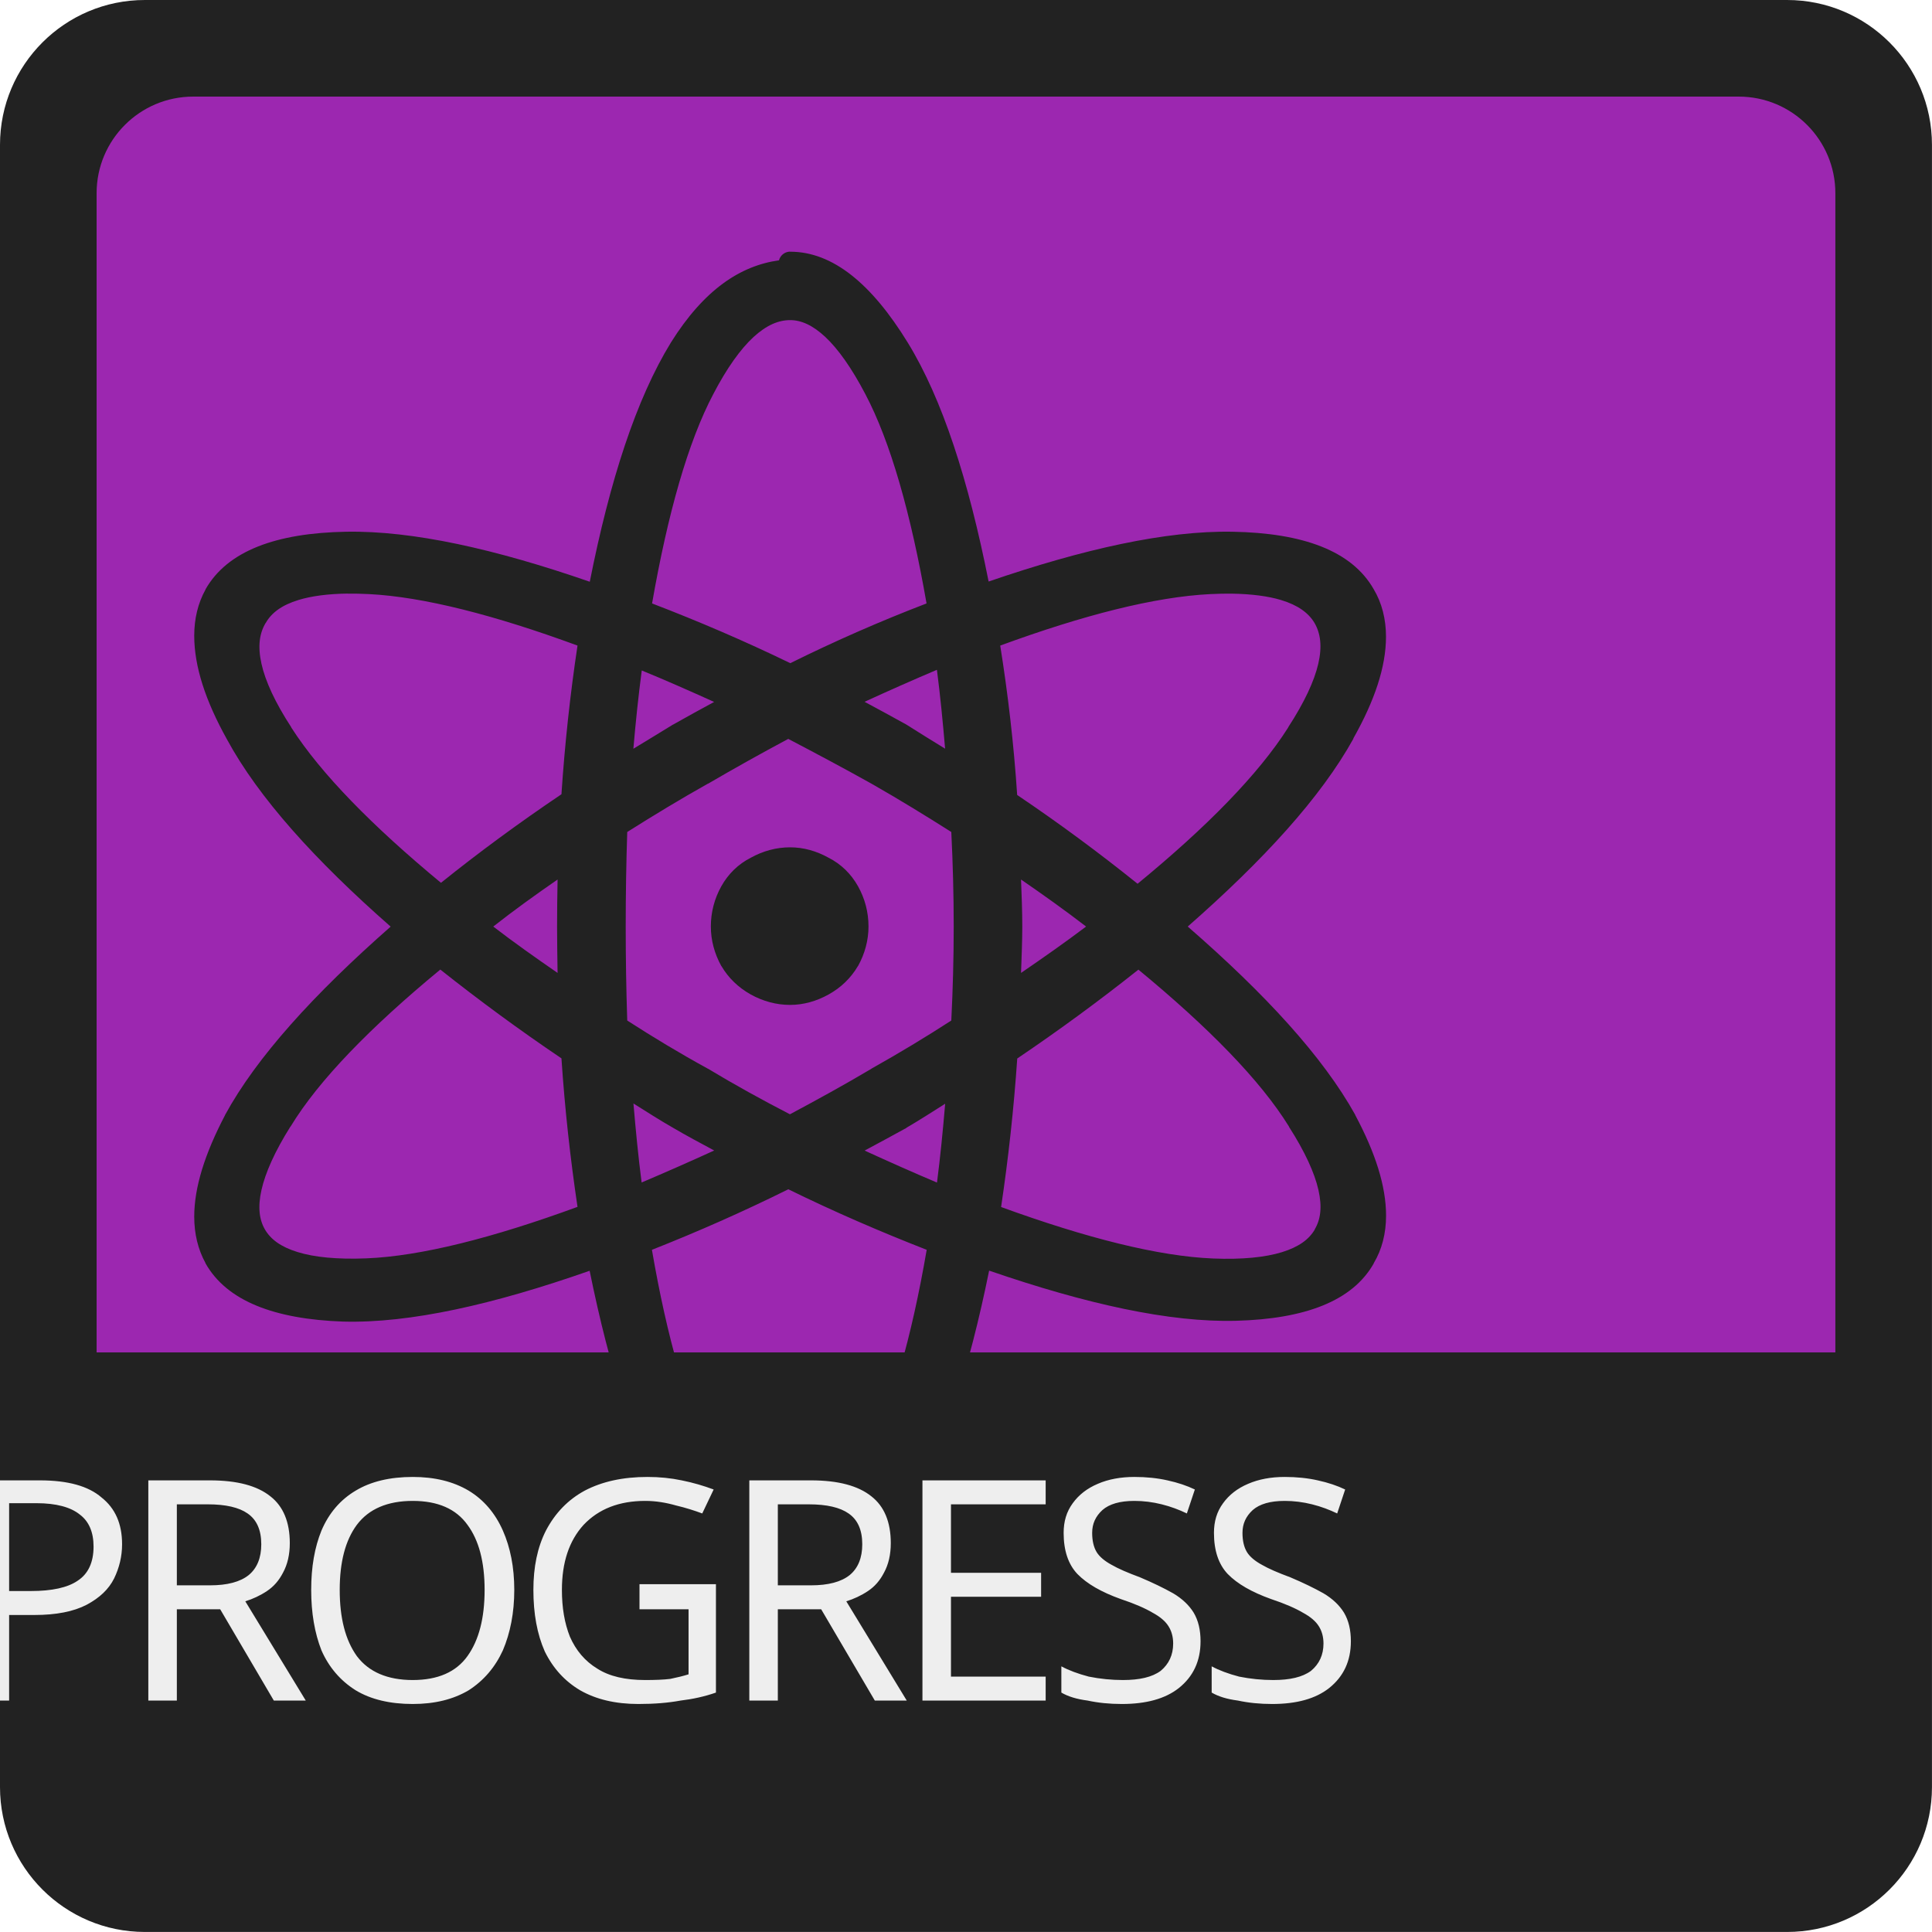
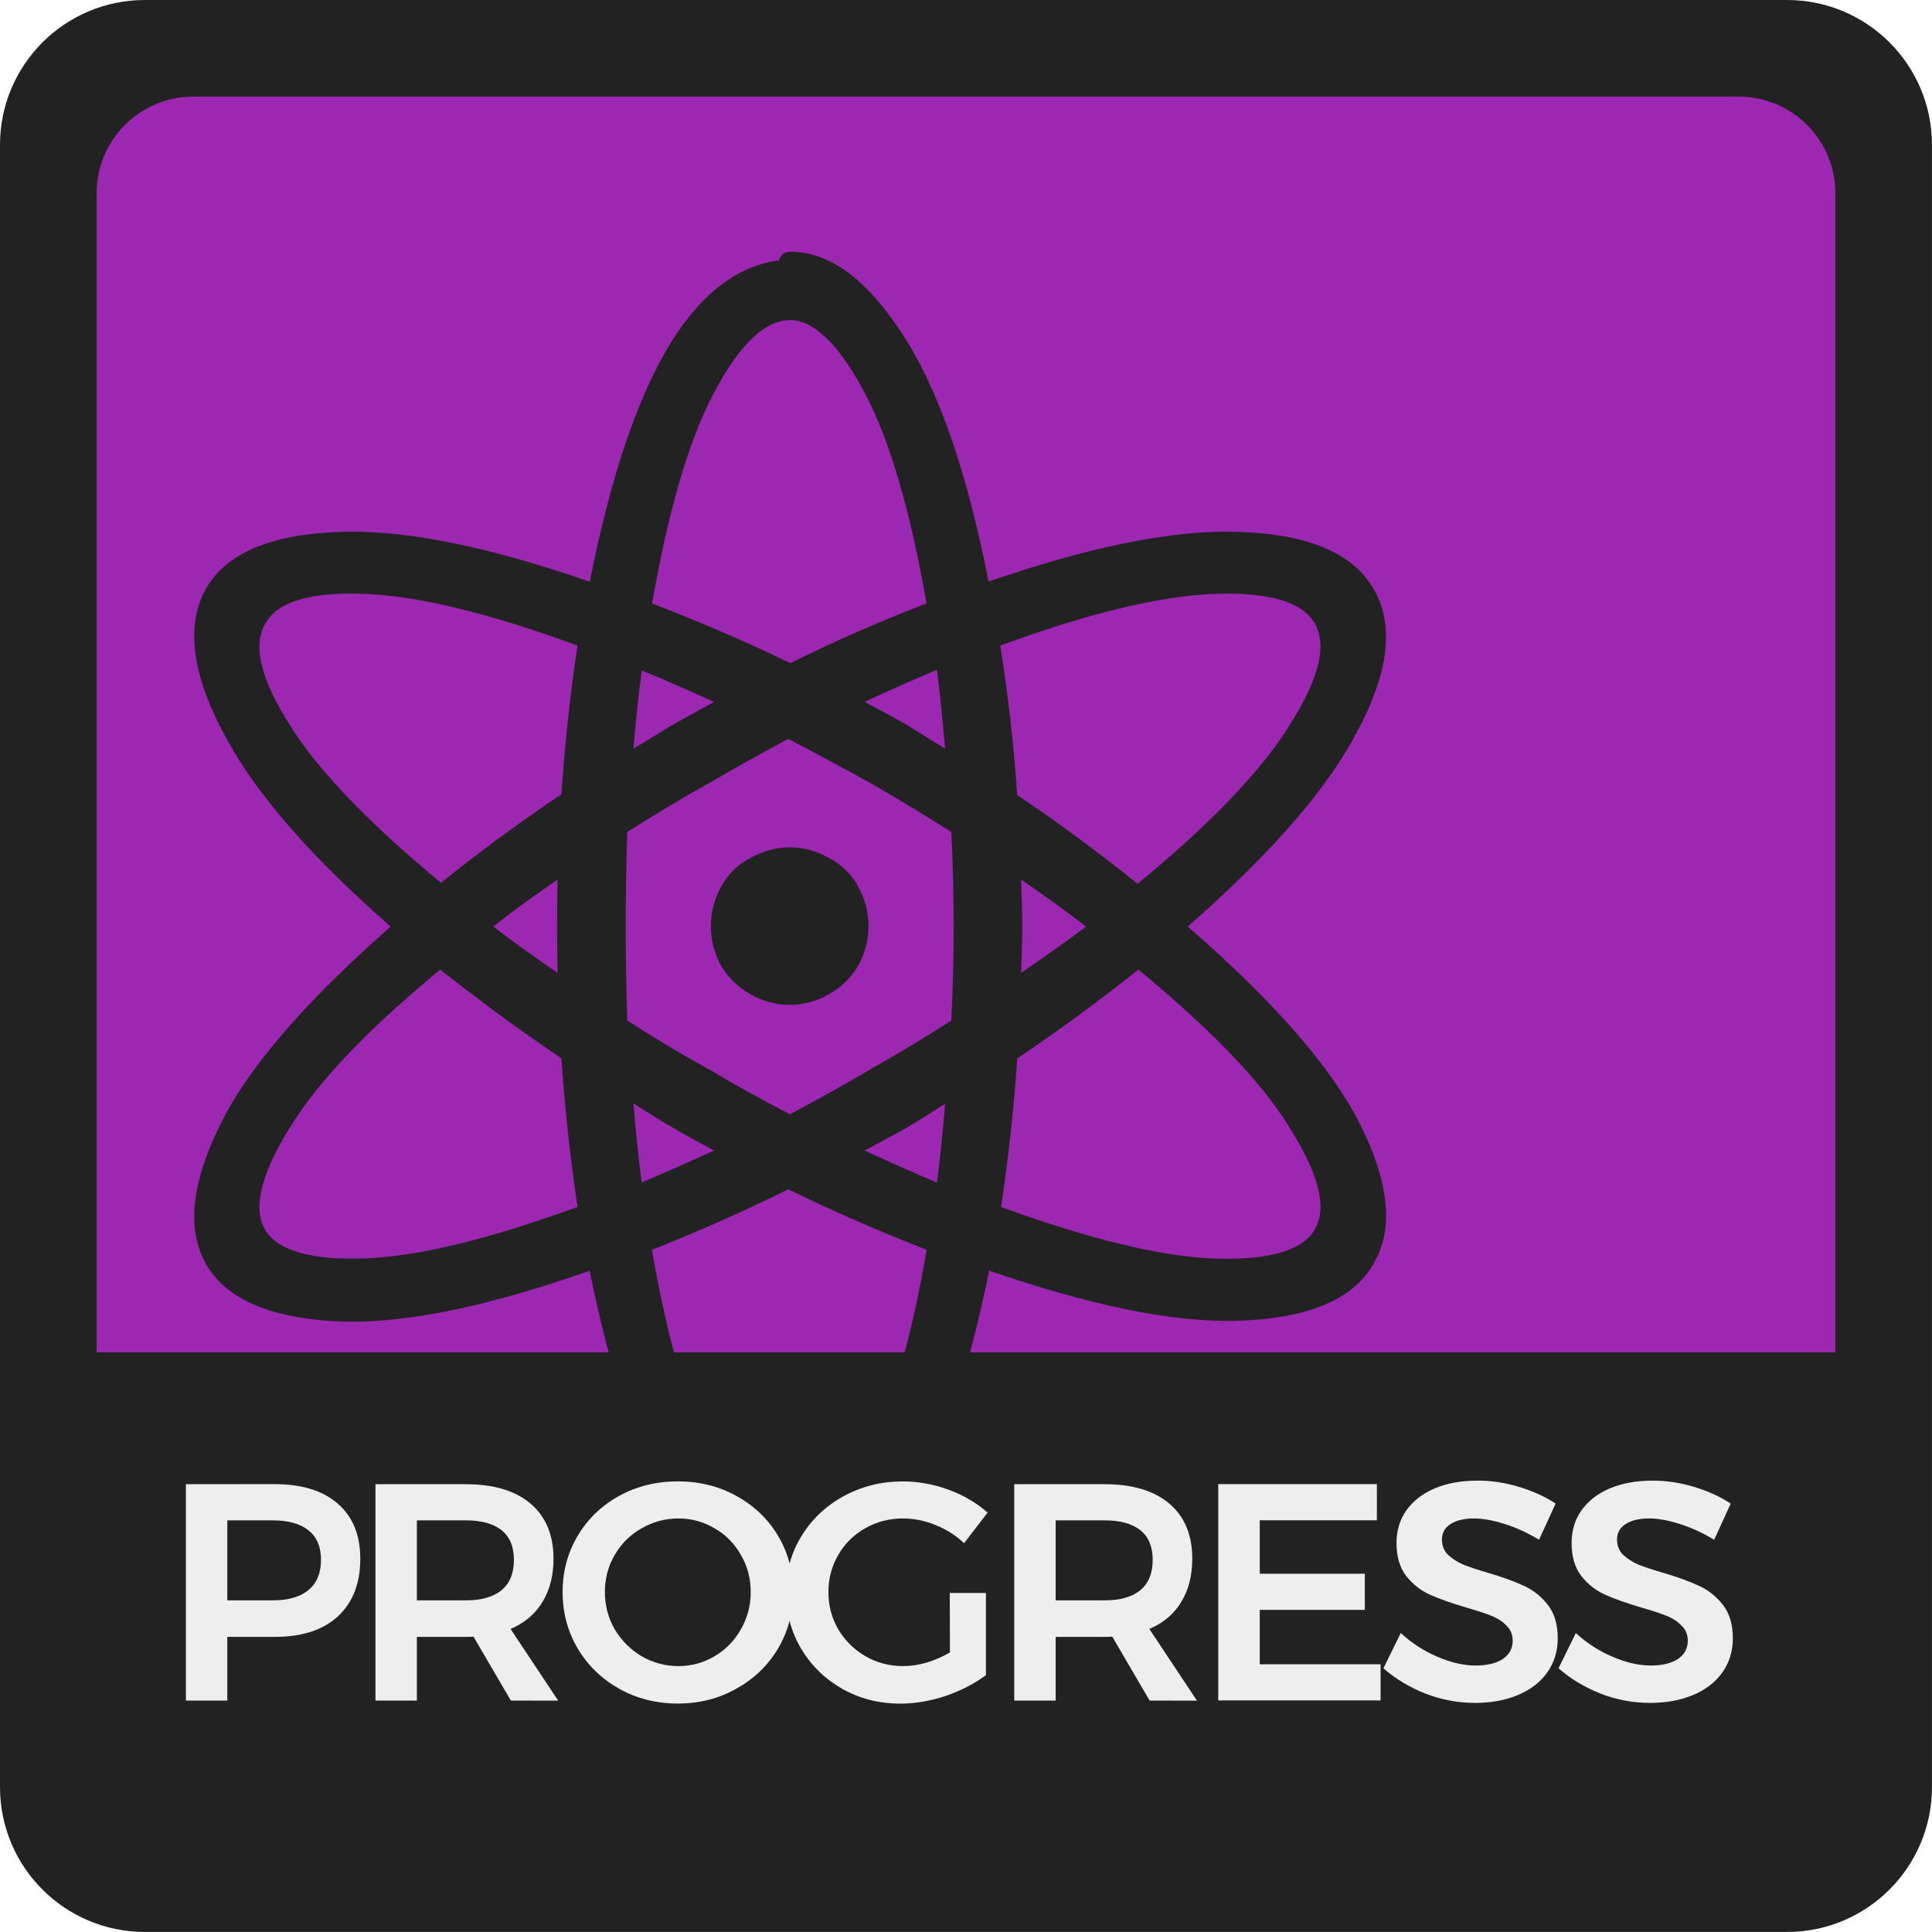
<svg xmlns="http://www.w3.org/2000/svg" width="200" height="200" viewBox="0 0 52.917 52.917" version="1.1" id="svg8">
  <defs id="defs2" />
  <g id="layer1" transform="translate(-5.291665,48.54143)">
    <g id="g5584" transform="matrix(2,0,0,2,5.291665,-48.54143)" style="stroke-width:0.5">
      <g id="g5375" style="stroke-width:0.5">
        <rect y="-1.110223e-16" x="0" height="26.458" width="26.458" id="rect5363" style="opacity:1;fill:#222222;fill-opacity:1;fill-rule:nonzero;stroke:none;stroke-width:0.25;stroke-linecap:butt;stroke-linejoin:round;stroke-miterlimit:4;stroke-dasharray:none;stroke-dashoffset:0;stroke-opacity:0.909;paint-order:normal" rx="1.984" ry="1.984" />
        <rect style="opacity:1;fill:#9c27b0;fill-opacity:1;fill-rule:nonzero;stroke:none;stroke-width:0.25;stroke-linecap:butt;stroke-linejoin:round;stroke-miterlimit:4;stroke-dasharray:none;stroke-dashoffset:0;stroke-opacity:0.909;paint-order:normal" id="rect5365" width="23.812" height="23.812" x="1.323" y="1.323" rx="1.323" ry="1.323" />
        <path id="text5407" d="m 10.805,3.447 a 0.159,0.159 0 0 0 -0.136,0.115 0.159,0.159 0 0 0 0,0.003 C 10.141,3.638 9.642,3.965 9.188,4.691 8.712,5.466 8.352,6.58 8.077,7.967 6.781,7.518 5.653,7.266 4.741,7.282 3.782,7.299 3.115,7.544 2.815,8.07 a 0.159,0.159 0 0 0 0,0.003 C 2.711,8.26 2.66,8.473 2.66,8.707 c 0,0.421 0.155,0.892 0.448,1.418 0.433,0.8 1.208,1.657 2.242,2.565 -1.051,0.924 -1.836,1.787 -2.268,2.58 a 0.159,0.159 0 0 0 0,0.002 c -0.275,0.525 -0.422,0.986 -0.422,1.39 0,0.234 0.051,0.447 0.154,0.635 a 0.159,0.159 0 0 0 0,0.003 c 0.291,0.517 0.944,0.766 1.886,0.799 a 0.159,0.159 0 0 0 0.003,0 c 0.914,0.024 2.054,-0.234 3.372,-0.696 0.274,1.348 0.623,2.453 1.087,3.236 a 0.159,0.159 0 0 0 0,0.002 c 0.5,0.826 1.051,1.282 1.659,1.282 0.601,0 1.143,-0.457 1.635,-1.282 a 0.159,0.159 0 0 0 0,-0.002 c 0.464,-0.784 0.816,-1.888 1.09,-3.238 1.33,0.458 2.473,0.711 3.381,0.687 0.941,-0.025 1.594,-0.269 1.886,-0.785 v -0.003 c 0.113,-0.189 0.169,-0.41 0.169,-0.652 0,-0.404 -0.146,-0.86 -0.422,-1.377 a 0.159,0.159 0 0 0 0,-0.003 c -0.443,-0.797 -1.234,-1.657 -2.294,-2.579 1.036,-0.909 1.823,-1.768 2.27,-2.575 h -0.003 c 0.292,-0.518 0.448,-0.98 0.448,-1.394 0,-0.242 -0.056,-0.463 -0.169,-0.652 C 18.512,7.543 17.844,7.299 16.878,7.282 15.967,7.266 14.838,7.518 13.539,7.964 13.264,6.579 12.907,5.466 12.431,4.691 11.939,3.89 11.406,3.447 10.821,3.447 a 0.159,0.159 0 0 0 -0.016,0 z m 0.016,0.937 c 0.15,0 0.308,0.068 0.483,0.232 0.175,0.164 0.36,0.425 0.546,0.78 0.346,0.655 0.624,1.638 0.839,2.868 C 12.063,8.504 11.441,8.776 10.823,9.082 10.19,8.775 9.558,8.505 8.93,8.264 9.145,7.033 9.423,6.051 9.769,5.396 9.954,5.041 10.141,4.78 10.319,4.616 10.498,4.452 10.661,4.384 10.821,4.384 Z M 4.764,8.13 c 0.091,-0.001 0.187,6.346e-4 0.289,0.006 0.747,0.038 1.718,0.287 2.856,0.705 C 7.809,9.506 7.735,10.185 7.689,10.877 7.109,11.268 6.559,11.672 6.039,12.09 5.101,11.314 4.396,10.597 3.989,9.963 a 0.159,0.159 0 0 0 0,-0.003 C 3.768,9.621 3.634,9.329 3.581,9.091 3.528,8.853 3.552,8.676 3.637,8.533 a 0.159,0.159 0 0 0 0.003,-0.003 c 0.078,-0.137 0.217,-0.243 0.45,-0.314 0.175,-0.053 0.401,-0.084 0.674,-0.087 z m 12.103,0 c 0.273,0.004 0.499,0.034 0.676,0.087 0.234,0.071 0.377,0.177 0.459,0.314 0.082,0.142 0.107,0.319 0.052,0.558 -0.055,0.239 -0.192,0.532 -0.413,0.872 a 0.159,0.159 0 0 0 0,0.003 c -0.407,0.641 -1.116,1.363 -2.062,2.139 -0.521,-0.419 -1.069,-0.825 -1.649,-1.216 -0.046,-0.698 -0.126,-1.38 -0.232,-2.046 1.138,-0.417 2.114,-0.667 2.878,-0.705 h 0.002 c 0.102,-0.005 0.198,-0.007 0.29,-0.006 z m -4.036,1.043 c 0.046,0.354 0.081,0.715 0.112,1.08 -0.176,-0.108 -0.351,-0.216 -0.527,-0.328 a 0.159,0.159 0 0 0 -0.007,-0.004 C 12.215,9.812 12.028,9.713 11.84,9.611 12.174,9.458 12.505,9.311 12.831,9.173 Z m -4.042,0.009 c 0.327,0.134 0.657,0.28 0.991,0.431 -0.186,0.101 -0.37,0.201 -0.56,0.309 a 0.159,0.159 0 0 0 -0.005,0.002 c -0.183,0.113 -0.362,0.221 -0.541,0.33 0.031,-0.364 0.069,-0.724 0.115,-1.073 z m 2.006,0.937 c 0.38,0.199 0.76,0.401 1.141,0.614 0.372,0.212 0.734,0.434 1.092,0.661 0.021,0.425 0.033,0.856 0.033,1.296 0,0.432 -0.012,0.861 -0.033,1.286 -0.35,0.226 -0.713,0.446 -1.092,0.658 a 0.159,0.159 0 0 0 -0.003,0.003 c -0.371,0.22 -0.744,0.425 -1.115,0.623 -0.383,-0.198 -0.757,-0.404 -1.12,-0.623 a 0.159,0.159 0 0 0 -0.007,-0.003 c -0.386,-0.212 -0.751,-0.432 -1.101,-0.658 -0.014,-0.425 -0.021,-0.854 -0.021,-1.286 0,-0.44 0.007,-0.87 0.021,-1.296 0.358,-0.226 0.724,-0.448 1.103,-0.661 a 0.159,0.159 0 0 0 0.003,0 c 0.363,-0.212 0.729,-0.416 1.099,-0.614 z m 0.025,1.485 c -0.189,0 -0.371,0.05 -0.539,0.143 -0.171,0.087 -0.308,0.221 -0.403,0.391 -0.094,0.169 -0.143,0.355 -0.143,0.55 0,0.189 0.05,0.373 0.143,0.541 a 0.159,0.159 0 0 0 0.003,0.003 c 0.095,0.162 0.232,0.293 0.4,0.387 0.168,0.093 0.35,0.143 0.539,0.143 0.182,0 0.361,-0.05 0.528,-0.143 0.169,-0.094 0.305,-0.225 0.4,-0.387 a 0.159,0.159 0 0 0 0.003,-0.003 c 0.093,-0.168 0.143,-0.352 0.143,-0.541 0,-0.196 -0.049,-0.381 -0.143,-0.55 -0.095,-0.17 -0.232,-0.304 -0.403,-0.391 -0.167,-0.093 -0.345,-0.143 -0.528,-0.143 z m -3.184,0.441 c -0.004,0.214 -0.007,0.426 -0.007,0.644 0,0.212 0.004,0.423 0.007,0.635 -0.303,-0.209 -0.6,-0.419 -0.881,-0.635 0.281,-0.221 0.577,-0.434 0.881,-0.644 z m 6.347,0 c 0.305,0.21 0.604,0.423 0.891,0.644 -0.286,0.216 -0.586,0.426 -0.891,0.635 0.007,-0.212 0.017,-0.423 0.017,-0.635 0,-0.217 -0.009,-0.43 -0.017,-0.644 z M 6.03,13.278 c 0.528,0.419 1.078,0.824 1.659,1.216 0.046,0.691 0.121,1.369 0.22,2.034 -1.161,0.425 -2.145,0.675 -2.891,0.705 C 4.619,17.249 4.303,17.218 4.073,17.146 3.843,17.075 3.706,16.971 3.628,16.837 3.551,16.704 3.528,16.531 3.581,16.296 3.634,16.06 3.764,15.768 3.977,15.429 a 0.159,0.159 0 0 0 0.003,-0.002 c 0.383,-0.631 1.09,-1.357 2.05,-2.149 z m 9.559,0 c 0.961,0.792 1.673,1.518 2.064,2.151 a 0.159,0.159 0 0 0 0,0.003 c 0.217,0.339 0.35,0.63 0.403,0.865 0.053,0.235 0.029,0.405 -0.051,0.539 a 0.159,0.159 0 0 0 0,0.003 c -0.078,0.134 -0.218,0.238 -0.448,0.309 -0.23,0.071 -0.546,0.103 -0.944,0.087 -0.747,-0.03 -1.735,-0.28 -2.903,-0.705 0.099,-0.665 0.174,-1.343 0.221,-2.034 0.58,-0.392 1.131,-0.797 1.658,-1.216 z m -6.914,1.834 c 0.179,0.112 0.356,0.227 0.546,0.335 0.184,0.108 0.372,0.208 0.56,0.309 -0.335,0.153 -0.667,0.299 -0.994,0.438 -0.046,-0.355 -0.081,-0.717 -0.112,-1.082 z m 4.269,0.003 c -0.031,0.365 -0.066,0.726 -0.112,1.08 -0.327,-0.138 -0.657,-0.285 -0.991,-0.438 0.188,-0.101 0.374,-0.201 0.57,-0.309 a 0.159,0.159 0 0 0 0.002,-0.003 c 0.183,-0.107 0.356,-0.219 0.532,-0.33 z m -2.148,1.172 c 0.628,0.308 1.26,0.581 1.895,0.829 -0.207,1.202 -0.482,2.172 -0.829,2.844 a 0.159,0.159 0 0 0 0,0.003 c -0.181,0.359 -0.367,0.622 -0.544,0.787 -0.177,0.166 -0.337,0.234 -0.497,0.234 -0.165,0 -0.33,-0.071 -0.511,-0.237 -0.181,-0.166 -0.368,-0.428 -0.553,-0.787 -0.347,-0.672 -0.622,-1.642 -0.829,-2.844 0.626,-0.247 1.249,-0.522 1.868,-0.829 z" style="font-style:normal;font-variant:normal;font-weight:bold;font-stretch:normal;font-size:4.233px;line-height:4.233px;font-family:Montserrat;-inkscape-font-specification:'Montserrat Bold';text-align:center;text-anchor:middle;opacity:1;fill:#222222;fill-opacity:1;fill-rule:nonzero;stroke:none;stroke-width:0.25;stroke-linecap:butt;stroke-linejoin:round;stroke-miterlimit:4;stroke-dasharray:none;stroke-dashoffset:0;stroke-opacity:0.909;paint-order:normal" />
        <path style="opacity:1;fill:#222222;fill-opacity:1;fill-rule:nonzero;stroke:none;stroke-width:0.25;stroke-linecap:butt;stroke-linejoin:round;stroke-miterlimit:4;stroke-dasharray:none;stroke-dashoffset:0;stroke-opacity:0.909;paint-order:normal" d="m 0.728,18.521 v 4.167 c 0,1.539 1.239,2.778 2.778,2.778 H 22.953 c 1.539,0 2.778,-1.239 2.778,-2.778 v -4.167 z" id="path5369" />
-         <text id="text5373" y="23.289" x="13.046" style="font-style:normal;font-variant:normal;font-weight:500;font-stretch:normal;font-size:4.233px;line-height:4.233px;font-family:Montserrat;-inkscape-font-specification:'Montserrat Medium';text-align:center;letter-spacing:-0.265px;text-anchor:middle;opacity:1;fill:#eeeeee;fill-opacity:1;fill-rule:nonzero;stroke:none;stroke-width:0.25;stroke-linecap:butt;stroke-linejoin:round;stroke-miterlimit:4;stroke-dasharray:none;stroke-dashoffset:0;stroke-opacity:0.909;paint-order:normal" xml:space="preserve">
-           <tspan style="font-style:normal;font-variant:normal;font-weight:500;font-stretch:normal;font-size:4.233px;font-family:Montserrat;-inkscape-font-specification:'Montserrat Medium';letter-spacing:-0.265px;fill:#eeeeee;fill-opacity:1;stroke-width:0.25" y="23.289" x="12.914" id="tspan5371">PROGRESS</tspan>
-         </text>
+         <g aria-label="PROGRESS" style="font-style:normal;font-variant:normal;font-weight:500;font-stretch:normal;font-size:4.233px;line-height:4.233px;font-family:Montserrat;-inkscape-font-specification:'Montserrat Medium';text-align:center;letter-spacing:-0.265px;text-anchor:middle;opacity:1;fill:#eeeeee;fill-opacity:1;fill-rule:nonzero;stroke:none;stroke-width:0.25;stroke-linecap:butt;stroke-linejoin:round;stroke-miterlimit:4;stroke-dasharray:none;stroke-dashoffset:0;stroke-opacity:0.909;paint-order:normal" id="text5373">
+           <path d="m 3.761,20.325 q 0.559,0 0.864,0.267 0.309,0.267 0.309,0.754 0,0.508 -0.309,0.792 -0.305,0.279 -0.864,0.279 h -0.648 v 0.872 H 2.546 v -2.963 z m -0.03,1.592 q 0.322,0 0.491,-0.14 0.174,-0.14 0.174,-0.415 0,-0.271 -0.174,-0.406 Q 4.053,20.821 3.731,20.821 H 3.113 v 1.096 z" style="font-style:normal;font-variant:normal;font-weight:500;font-stretch:normal;font-size:4.233px;font-family:Montserrat;-inkscape-font-specification:'Montserrat Medium';letter-spacing:-0.265px;fill:#eeeeee;fill-opacity:1;stroke-width:0.25" id="path8433" />
+           <path d="m 6.996,23.289 -0.512,-0.876 q -0.034,0.004 -0.106,0.004 H 5.709 v 0.872 H 5.142 v -2.963 h 1.236 q 0.576,0 0.889,0.267 0.313,0.267 0.313,0.754 0,0.347 -0.152,0.593 -0.148,0.246 -0.436,0.368 l 0.652,0.982 z m -1.287,-1.372 h 0.669 q 0.322,0 0.491,-0.14 0.169,-0.14 0.169,-0.415 0,-0.271 -0.169,-0.406 Q 6.7,20.821 6.378,20.821 H 5.709 Z" style="font-style:normal;font-variant:normal;font-weight:500;font-stretch:normal;font-size:4.233px;font-family:Montserrat;-inkscape-font-specification:'Montserrat Medium';letter-spacing:-0.265px;fill:#eeeeee;fill-opacity:1;stroke-width:0.25" id="path8435" />
+           <path d="m 9.283,20.287 q 0.44,0 0.8,0.199 0.364,0.199 0.572,0.546 0.207,0.347 0.207,0.77 0,0.423 -0.207,0.775 -0.207,0.347 -0.572,0.55 -0.36,0.203 -0.8,0.203 -0.44,0 -0.804,-0.203 -0.36,-0.203 -0.567,-0.55 -0.207,-0.351 -0.207,-0.775 0,-0.423 0.207,-0.77 0.207,-0.347 0.567,-0.546 0.364,-0.199 0.804,-0.199 z m 0.008,0.508 q -0.271,0 -0.504,0.135 -0.233,0.131 -0.368,0.364 -0.135,0.229 -0.135,0.508 0,0.279 0.135,0.512 0.14,0.233 0.368,0.368 0.233,0.135 0.504,0.135 0.267,0 0.495,-0.135 0.229,-0.135 0.36,-0.368 0.135,-0.233 0.135,-0.512 0,-0.279 -0.135,-0.508 -0.131,-0.233 -0.36,-0.364 -0.229,-0.135 -0.495,-0.135 z" style="font-style:normal;font-variant:normal;font-weight:500;font-stretch:normal;font-size:4.233px;font-family:Montserrat;-inkscape-font-specification:'Montserrat Medium';letter-spacing:-0.265px;fill:#eeeeee;fill-opacity:1;stroke-width:0.25" id="path8437" />
+           <path d="m 13.007,21.815 h 0.495 v 1.126 q -0.233,0.174 -0.55,0.284 -0.318,0.106 -0.622,0.106 -0.436,0 -0.796,-0.203 -0.356,-0.203 -0.563,-0.55 -0.207,-0.351 -0.207,-0.775 0,-0.423 0.212,-0.766 0.212,-0.347 0.576,-0.546 0.368,-0.203 0.813,-0.203 0.318,0 0.627,0.114 0.309,0.114 0.533,0.313 l -0.322,0.419 q -0.169,-0.161 -0.394,-0.25 -0.22,-0.089 -0.445,-0.089 -0.279,0 -0.516,0.135 -0.233,0.131 -0.368,0.364 -0.135,0.233 -0.135,0.508 0,0.279 0.135,0.512 0.14,0.233 0.373,0.368 0.233,0.135 0.516,0.135 0.152,0 0.318,-0.047 0.169,-0.051 0.322,-0.14 z" style="font-style:normal;font-variant:normal;font-weight:500;font-stretch:normal;font-size:4.233px;font-family:Montserrat;-inkscape-font-specification:'Montserrat Medium';letter-spacing:-0.265px;fill:#eeeeee;fill-opacity:1;stroke-width:0.25" id="path8439" />
+           <path d="m 15.744,23.289 -0.512,-0.876 q -0.034,0.004 -0.106,0.004 h -0.669 v 0.872 h -0.567 v -2.963 h 1.236 q 0.576,0 0.889,0.267 0.313,0.267 0.313,0.754 0,0.347 -0.152,0.593 -0.148,0.246 -0.436,0.368 l 0.652,0.982 z m -1.287,-1.372 h 0.669 q 0.322,0 0.491,-0.14 0.169,-0.14 0.169,-0.415 0,-0.271 -0.169,-0.406 -0.169,-0.135 -0.491,-0.135 h -0.669 z" style="font-style:normal;font-variant:normal;font-weight:500;font-stretch:normal;font-size:4.233px;font-family:Montserrat;-inkscape-font-specification:'Montserrat Medium';letter-spacing:-0.265px;fill:#eeeeee;fill-opacity:1;stroke-width:0.25" id="path8441" />
+           <path d="m 16.684,20.325 h 2.172 v 0.495 h -1.604 v 0.732 h 1.439 v 0.495 h -1.439 v 0.745 h 1.655 v 0.495 h -2.223 z" style="font-style:normal;font-variant:normal;font-weight:500;font-stretch:normal;font-size:4.233px;font-family:Montserrat;-inkscape-font-specification:'Montserrat Medium';letter-spacing:-0.265px;fill:#eeeeee;fill-opacity:1;stroke-width:0.25" id="path8443" />
+           <path d="m 21.077,21.087 q -0.229,-0.14 -0.47,-0.216 -0.237,-0.076 -0.419,-0.076 -0.203,0 -0.322,0.076 -0.119,0.076 -0.119,0.212 0,0.123 0.08,0.207 0.085,0.08 0.207,0.135 0.127,0.051 0.343,0.114 0.301,0.089 0.491,0.178 0.195,0.089 0.33,0.262 0.135,0.174 0.135,0.457 0,0.271 -0.148,0.474 -0.144,0.199 -0.402,0.305 -0.254,0.106 -0.584,0.106 -0.347,0 -0.677,-0.127 -0.33,-0.131 -0.576,-0.347 l 0.237,-0.483 q 0.224,0.207 0.504,0.326 0.279,0.119 0.521,0.119 0.237,0 0.373,-0.089 0.135,-0.093 0.135,-0.25 0,-0.127 -0.085,-0.207 -0.08,-0.085 -0.207,-0.135 -0.127,-0.051 -0.347,-0.114 -0.301,-0.089 -0.491,-0.174 -0.191,-0.085 -0.326,-0.254 -0.135,-0.174 -0.135,-0.453 0,-0.258 0.135,-0.449 0.14,-0.195 0.389,-0.301 0.254,-0.106 0.584,-0.106 0.288,0 0.567,0.085 0.284,0.085 0.504,0.229 z" style="font-style:normal;font-variant:normal;font-weight:500;font-stretch:normal;font-size:4.233px;font-family:Montserrat;-inkscape-font-specification:'Montserrat Medium';letter-spacing:-0.265px;fill:#eeeeee;fill-opacity:1;stroke-width:0.25" id="path8445" />
+           <path d="m 23.475,21.087 q -0.229,-0.14 -0.47,-0.216 -0.237,-0.076 -0.419,-0.076 -0.203,0 -0.322,0.076 -0.119,0.076 -0.119,0.212 0,0.123 0.08,0.207 0.085,0.08 0.207,0.135 0.127,0.051 0.343,0.114 0.301,0.089 0.491,0.178 0.195,0.089 0.33,0.262 0.135,0.174 0.135,0.457 0,0.271 -0.148,0.474 -0.144,0.199 -0.402,0.305 -0.254,0.106 -0.584,0.106 -0.347,0 -0.677,-0.127 -0.33,-0.131 -0.576,-0.347 l 0.237,-0.483 q 0.224,0.207 0.504,0.326 0.279,0.119 0.521,0.119 0.237,0 0.373,-0.089 0.135,-0.093 0.135,-0.25 0,-0.127 -0.085,-0.207 -0.08,-0.085 -0.207,-0.135 -0.127,-0.051 -0.347,-0.114 -0.301,-0.089 -0.491,-0.174 -0.191,-0.085 -0.326,-0.254 -0.135,-0.174 -0.135,-0.453 0,-0.258 0.135,-0.449 0.14,-0.195 0.389,-0.301 0.254,-0.106 0.584,-0.106 0.288,0 0.567,0.085 0.284,0.085 0.504,0.229 z" style="font-style:normal;font-variant:normal;font-weight:500;font-stretch:normal;font-size:4.233px;font-family:Montserrat;-inkscape-font-specification:'Montserrat Medium';letter-spacing:-0.265px;fill:#eeeeee;fill-opacity:1;stroke-width:0.25" id="path8447" />
+         </g>
      </g>
    </g>
  </g>
</svg>
